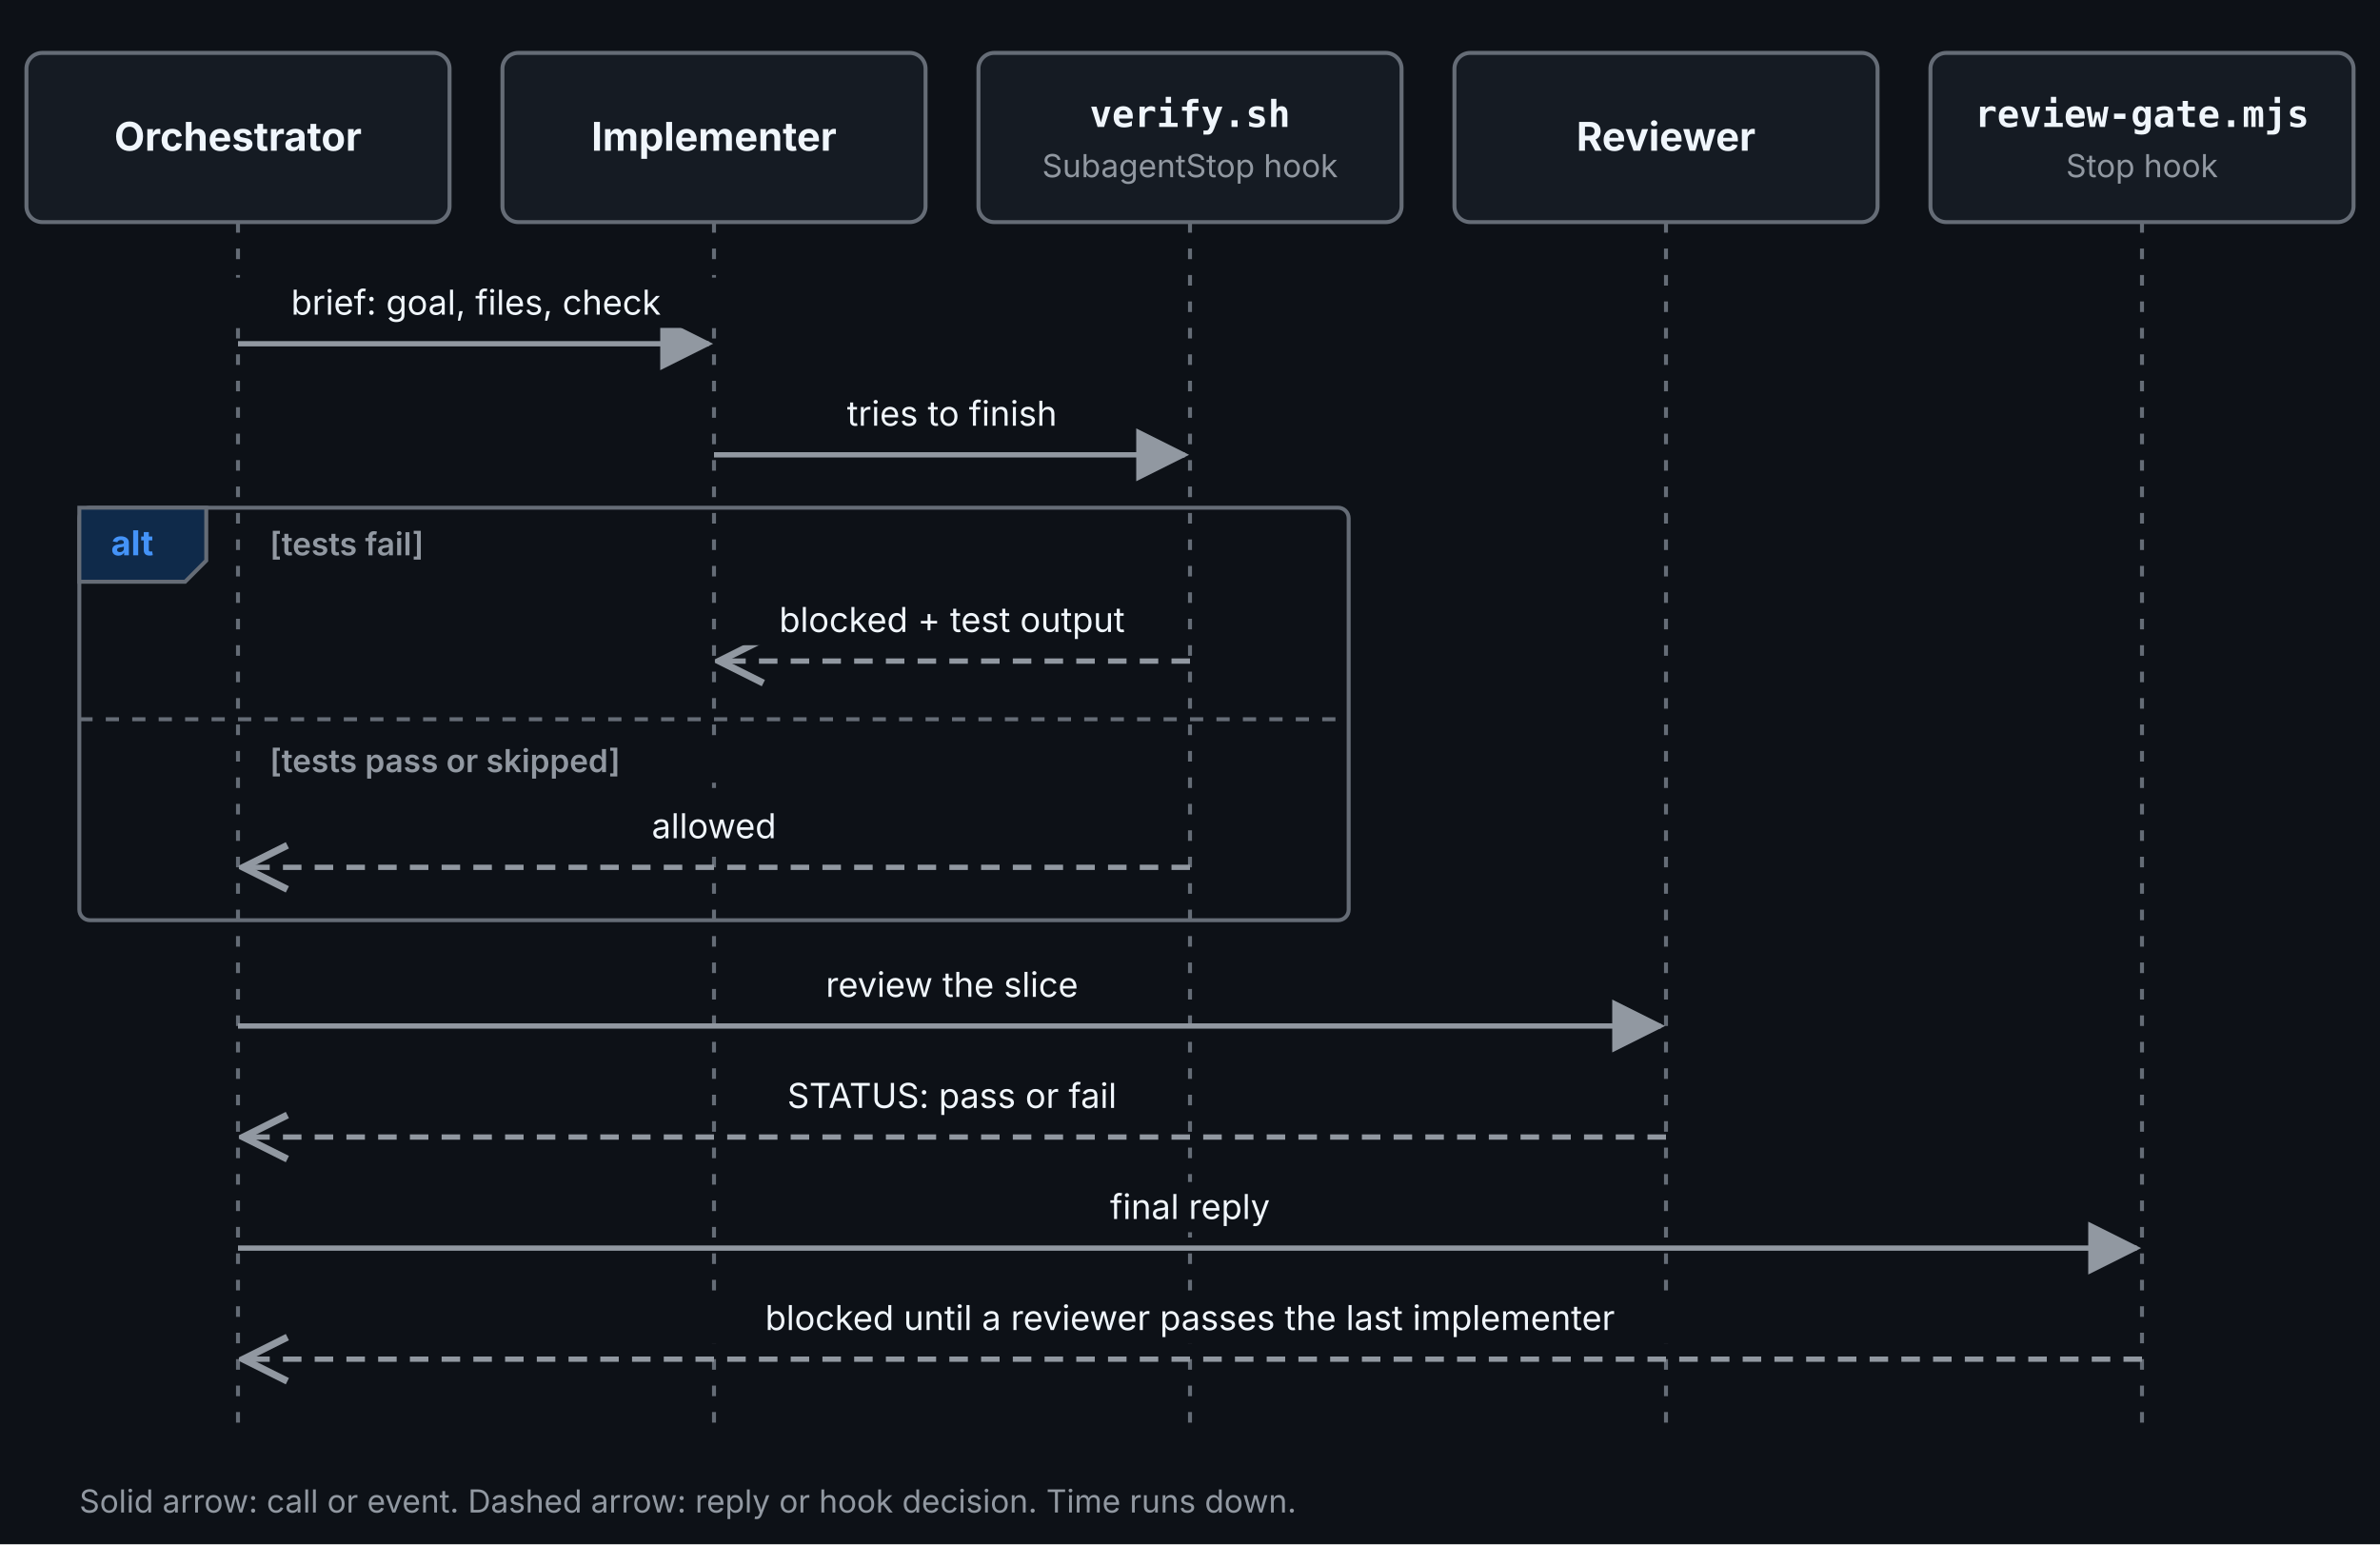
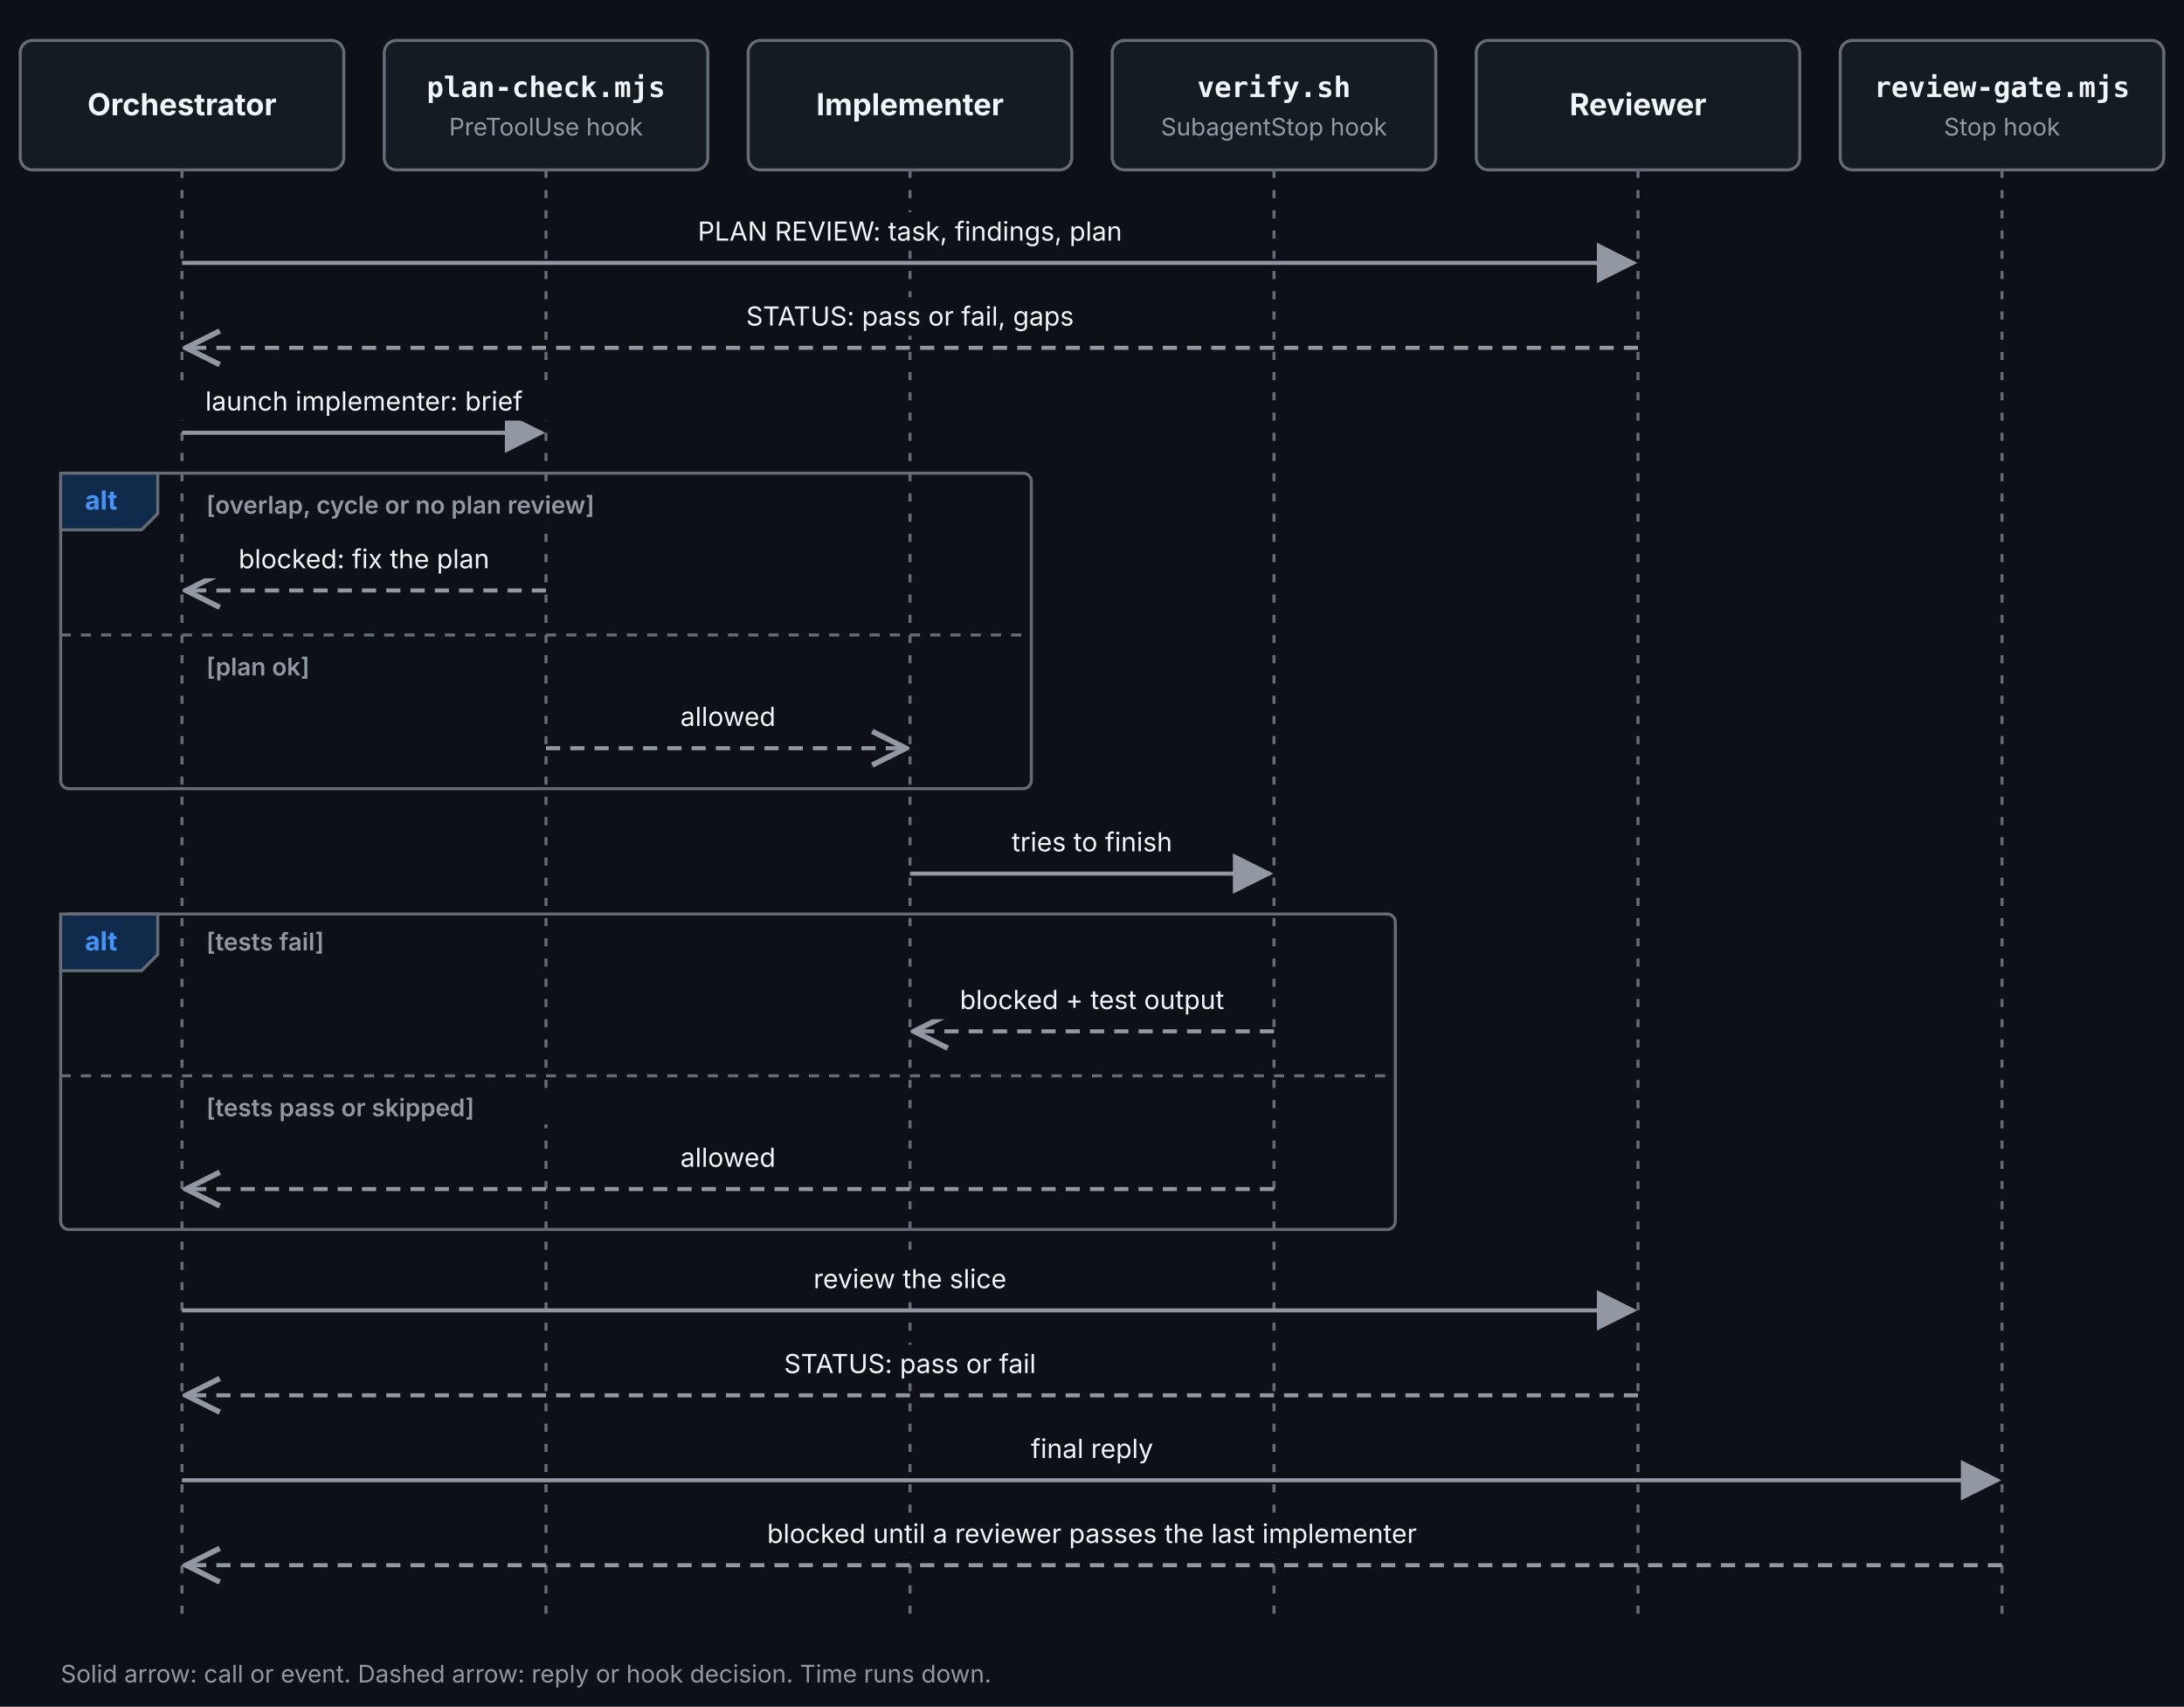
- <svg xmlns="http://www.w3.org/2000/svg" viewBox="0 0 900 584" width="900" height="584" role="img" aria-labelledby="gates-dark-title gates-dark-desc" font-family="system-ui, -apple-system, Segoe UI, sans-serif">
+ <svg xmlns="http://www.w3.org/2000/svg" viewBox="0 0 1080 844" width="1080" height="844" role="img" aria-labelledby="gates-dark-title gates-dark-desc" font-family="system-ui, -apple-system, Segoe UI, sans-serif">
  <defs>
    <marker id="gates-dark-filled" viewBox="0 0 12 12" refX="11" refY="6" markerWidth="10" markerHeight="10" orient="auto">
      <path d="M0 0 L12 6 L0 12 Z" fill="#9198a1" />
    </marker>
    <marker id="gates-dark-open" viewBox="0 0 12 12" refX="11" refY="6" markerWidth="10" markerHeight="10" orient="auto">
      <path d="M1 1 L11 6 L1 11" fill="none" stroke="#9198a1" stroke-width="1.6" />
    </marker>
  </defs>
-   <rect width="900" height="584" fill="#0d1117" />
-   <rect x="30" y="192" width="480" height="156" rx="4" fill="none" stroke="#656c76" stroke-width="1.5" />
-   <path d="M30 192 H78 V212 L70 220 H30 Z" fill="#0f2a4a" stroke="#656c76" stroke-width="1.5" />
-   <text x="42" y="210" font-size="13" font-weight="700" fill="#4493f8" text-anchor="start">alt</text>
-   <line x1="30" y1="272" x2="510" y2="272" stroke="#656c76" stroke-width="1.5" stroke-dasharray="5 5" />
-   <line x1="90" y1="84" x2="90" y2="544" stroke="#656c76" stroke-width="1.5" stroke-dasharray="4 6" />
-   <line x1="270" y1="84" x2="270" y2="544" stroke="#656c76" stroke-width="1.5" stroke-dasharray="4 6" />
-   <line x1="450" y1="84" x2="450" y2="544" stroke="#656c76" stroke-width="1.5" stroke-dasharray="4 6" />
-   <line x1="630" y1="84" x2="630" y2="544" stroke="#656c76" stroke-width="1.5" stroke-dasharray="4 6" />
-   <line x1="810" y1="84" x2="810" y2="544" stroke="#656c76" stroke-width="1.5" stroke-dasharray="4 6" />
+   <rect width="1080" height="844" fill="#0d1117" />
+   <rect x="30" y="234" width="480" height="156" rx="4" fill="none" stroke="#656c76" stroke-width="1.5" />
+   <path d="M30 234 H78 V254 L70 262 H30 Z" fill="#0f2a4a" stroke="#656c76" stroke-width="1.5" />
+   <text x="42" y="252" font-size="13" font-weight="700" fill="#4493f8" text-anchor="start">alt</text>
+   <line x1="30" y1="314" x2="510" y2="314" stroke="#656c76" stroke-width="1.5" stroke-dasharray="5 5" />
+   <rect x="30" y="452" width="660" height="156" rx="4" fill="none" stroke="#656c76" stroke-width="1.5" />
+   <path d="M30 452 H78 V472 L70 480 H30 Z" fill="#0f2a4a" stroke="#656c76" stroke-width="1.5" />
+   <text x="42" y="470" font-size="13" font-weight="700" fill="#4493f8" text-anchor="start">alt</text>
+   <line x1="30" y1="532" x2="690" y2="532" stroke="#656c76" stroke-width="1.5" stroke-dasharray="5 5" />
+   <line x1="90" y1="84" x2="90" y2="804" stroke="#656c76" stroke-width="1.5" stroke-dasharray="4 6" />
+   <line x1="270" y1="84" x2="270" y2="804" stroke="#656c76" stroke-width="1.5" stroke-dasharray="4 6" />
+   <line x1="450" y1="84" x2="450" y2="804" stroke="#656c76" stroke-width="1.5" stroke-dasharray="4 6" />
+   <line x1="630" y1="84" x2="630" y2="804" stroke="#656c76" stroke-width="1.5" stroke-dasharray="4 6" />
+   <line x1="810" y1="84" x2="810" y2="804" stroke="#656c76" stroke-width="1.5" stroke-dasharray="4 6" />
+   <line x1="990" y1="84" x2="990" y2="804" stroke="#656c76" stroke-width="1.5" stroke-dasharray="4 6" />
  <rect x="10" y="20" width="160" height="64" rx="6" fill="#151b23" stroke="#656c76" stroke-width="1.5" />
  <text x="90" y="57" font-size="15" font-weight="700" fill="#f0f6fc" text-anchor="middle">Orchestrator</text>
  <rect x="190" y="20" width="160" height="64" rx="6" fill="#151b23" stroke="#656c76" stroke-width="1.5" />
-   <text x="270" y="57" font-size="15" font-weight="700" fill="#f0f6fc" text-anchor="middle">Implementer</text>
+   <text x="270" y="48" font-size="14" font-weight="700" fill="#f0f6fc" text-anchor="middle" font-family="ui-monospace, SFMono-Regular, Menlo, Consolas, monospace">plan-check.mjs</text>
+   <text x="270" y="67" font-size="12" font-weight="400" fill="#9198a1" text-anchor="middle">PreToolUse hook</text>
  <rect x="370" y="20" width="160" height="64" rx="6" fill="#151b23" stroke="#656c76" stroke-width="1.5" />
-   <text x="450" y="48" font-size="14" font-weight="700" fill="#f0f6fc" text-anchor="middle" font-family="ui-monospace, SFMono-Regular, Menlo, Consolas, monospace">verify.sh</text>
-   <text x="450" y="67" font-size="12" font-weight="400" fill="#9198a1" text-anchor="middle">SubagentStop hook</text>
+   <text x="450" y="57" font-size="15" font-weight="700" fill="#f0f6fc" text-anchor="middle">Implementer</text>
  <rect x="550" y="20" width="160" height="64" rx="6" fill="#151b23" stroke="#656c76" stroke-width="1.5" />
-   <text x="630" y="57" font-size="15" font-weight="700" fill="#f0f6fc" text-anchor="middle">Reviewer</text>
+   <text x="630" y="48" font-size="14" font-weight="700" fill="#f0f6fc" text-anchor="middle" font-family="ui-monospace, SFMono-Regular, Menlo, Consolas, monospace">verify.sh</text>
+   <text x="630" y="67" font-size="12" font-weight="400" fill="#9198a1" text-anchor="middle">SubagentStop hook</text>
  <rect x="730" y="20" width="160" height="64" rx="6" fill="#151b23" stroke="#656c76" stroke-width="1.5" />
-   <text x="810" y="48" font-size="14" font-weight="700" fill="#f0f6fc" text-anchor="middle" font-family="ui-monospace, SFMono-Regular, Menlo, Consolas, monospace">review-gate.mjs</text>
-   <text x="810" y="67" font-size="12" font-weight="400" fill="#9198a1" text-anchor="middle">Stop hook</text>
-   <line x1="90" y1="130" x2="268" y2="130" stroke="#9198a1" stroke-width="2" marker-end="url(#gates-dark-filled)" />
-   <rect x="75.5" y="105" width="209.0" height="19" rx="3" fill="#0d1117" />
-   <text x="180.0" y="119" font-size="13" font-weight="400" fill="#f0f6fc" text-anchor="middle">brief: goal, files, check</text>
-   <line x1="270" y1="172" x2="448" y2="172" stroke="#9198a1" stroke-width="2" marker-end="url(#gates-dark-filled)" />
-   <rect x="294.5" y="147" width="131.0" height="19" rx="3" fill="#0d1117" />
-   <text x="360.0" y="161" font-size="13" font-weight="400" fill="#f0f6fc" text-anchor="middle">tries to finish</text>
-   <rect x="98" y="197" width="119.2" height="17" rx="3" fill="#0d1117" />
-   <text x="102" y="210" font-size="12" font-weight="600" fill="#9198a1" text-anchor="start">[tests fail]</text>
-   <line x1="450" y1="250" x2="272" y2="250" stroke="#9198a1" stroke-width="2" marker-end="url(#gates-dark-open)" stroke-dasharray="7 5" />
-   <rect x="271.1" y="225" width="177.8" height="19" rx="3" fill="#0d1117" />
-   <text x="360.0" y="239" font-size="13" font-weight="400" fill="#f0f6fc" text-anchor="middle">blocked + test output</text>
-   <rect x="98" y="279" width="213.8" height="17" rx="3" fill="#0d1117" />
-   <text x="102" y="292" font-size="12" font-weight="600" fill="#9198a1" text-anchor="start">[tests pass or skipped]</text>
-   <line x1="450" y1="328" x2="92" y2="328" stroke="#9198a1" stroke-width="2" marker-end="url(#gates-dark-open)" stroke-dasharray="7 5" />
-   <rect x="235.7" y="303" width="68.6" height="19" rx="3" fill="#0d1117" />
-   <text x="270.0" y="317" font-size="13" font-weight="400" fill="#f0f6fc" text-anchor="middle">allowed</text>
-   <line x1="90" y1="388" x2="628" y2="388" stroke="#9198a1" stroke-width="2" marker-end="url(#gates-dark-filled)" />
-   <rect x="290.6" y="363" width="138.8" height="19" rx="3" fill="#0d1117" />
-   <text x="360.0" y="377" font-size="13" font-weight="400" fill="#f0f6fc" text-anchor="middle">review the slice</text>
-   <line x1="630" y1="430" x2="92" y2="430" stroke="#9198a1" stroke-width="2" marker-end="url(#gates-dark-open)" stroke-dasharray="7 5" />
-   <rect x="275.0" y="405" width="170.0" height="19" rx="3" fill="#0d1117" />
-   <text x="360.0" y="419" font-size="13" font-weight="400" fill="#f0f6fc" text-anchor="middle">STATUS: pass or fail</text>
-   <line x1="90" y1="472" x2="808" y2="472" stroke="#9198a1" stroke-width="2" marker-end="url(#gates-dark-filled)" />
-   <rect x="400.1" y="447" width="99.8" height="19" rx="3" fill="#0d1117" />
-   <text x="450.0" y="461" font-size="13" font-weight="400" fill="#f0f6fc" text-anchor="middle">final reply</text>
-   <line x1="810" y1="514" x2="92" y2="514" stroke="#9198a1" stroke-width="2" marker-end="url(#gates-dark-open)" stroke-dasharray="7 5" />
-   <rect x="240.2" y="489" width="419.6" height="19" rx="3" fill="#0d1117" />
-   <text x="450.0" y="503" font-size="13" font-weight="400" fill="#f0f6fc" text-anchor="middle">blocked until a reviewer passes the last implementer</text>
-   <text x="30" y="572" font-size="12" font-weight="400" fill="#9198a1" text-anchor="start">Solid arrow: call or event. Dashed arrow: reply or hook decision. Time runs down.</text>
+   <text x="810" y="57" font-size="15" font-weight="700" fill="#f0f6fc" text-anchor="middle">Reviewer</text>
+   <rect x="910" y="20" width="160" height="64" rx="6" fill="#151b23" stroke="#656c76" stroke-width="1.5" />
+   <text x="990" y="48" font-size="14" font-weight="700" fill="#f0f6fc" text-anchor="middle" font-family="ui-monospace, SFMono-Regular, Menlo, Consolas, monospace">review-gate.mjs</text>
+   <text x="990" y="67" font-size="12" font-weight="400" fill="#9198a1" text-anchor="middle">Stop hook</text>
+   <line x1="90" y1="130" x2="808" y2="130" stroke="#9198a1" stroke-width="2" marker-end="url(#gates-dark-filled)" />
+   <rect x="314.3" y="105" width="271.4" height="19" rx="3" fill="#0d1117" />
+   <text x="450.0" y="119" font-size="13" font-weight="400" fill="#f0f6fc" text-anchor="middle">PLAN REVIEW: task, findings, plan</text>
+   <line x1="810" y1="172" x2="92" y2="172" stroke="#9198a1" stroke-width="2" marker-end="url(#gates-dark-open)" stroke-dasharray="7 5" />
+   <rect x="341.6" y="147" width="216.8" height="19" rx="3" fill="#0d1117" />
+   <text x="450.0" y="161" font-size="13" font-weight="400" fill="#f0f6fc" text-anchor="middle">STATUS: pass or fail, gaps</text>
+   <line x1="90" y1="214" x2="268" y2="214" stroke="#9198a1" stroke-width="2" marker-end="url(#gates-dark-filled)" />
+   <rect x="75.5" y="189" width="209.0" height="19" rx="3" fill="#0d1117" />
+   <text x="180.0" y="203" font-size="13" font-weight="400" fill="#f0f6fc" text-anchor="middle">launch implementer: brief</text>
+   <rect x="98" y="241" width="308.4" height="17" rx="3" fill="#0d1117" />
+   <text x="102" y="254" font-size="12" font-weight="600" fill="#9198a1" text-anchor="start">[overlap, cycle or no plan review]</text>
+   <line x1="270" y1="292" x2="92" y2="292" stroke="#9198a1" stroke-width="2" marker-end="url(#gates-dark-open)" stroke-dasharray="7 5" />
+   <rect x="91.1" y="267" width="177.8" height="19" rx="3" fill="#0d1117" />
+   <text x="180.0" y="281" font-size="13" font-weight="400" fill="#f0f6fc" text-anchor="middle">blocked: fix the plan</text>
+   <rect x="98" y="321" width="93.4" height="17" rx="3" fill="#0d1117" />
+   <text x="102" y="334" font-size="12" font-weight="600" fill="#9198a1" text-anchor="start">[plan ok]</text>
+   <line x1="270" y1="370" x2="448" y2="370" stroke="#9198a1" stroke-width="2" marker-end="url(#gates-dark-open)" stroke-dasharray="7 5" />
+   <rect x="325.7" y="345" width="68.6" height="19" rx="3" fill="#0d1117" />
+   <text x="360.0" y="359" font-size="13" font-weight="400" fill="#f0f6fc" text-anchor="middle">allowed</text>
+   <line x1="450" y1="432" x2="628" y2="432" stroke="#9198a1" stroke-width="2" marker-end="url(#gates-dark-filled)" />
+   <rect x="474.5" y="407" width="131.0" height="19" rx="3" fill="#0d1117" />
+   <text x="540.0" y="421" font-size="13" font-weight="400" fill="#f0f6fc" text-anchor="middle">tries to finish</text>
+   <rect x="98" y="457" width="119.2" height="17" rx="3" fill="#0d1117" />
+   <text x="102" y="470" font-size="12" font-weight="600" fill="#9198a1" text-anchor="start">[tests fail]</text>
+   <line x1="630" y1="510" x2="452" y2="510" stroke="#9198a1" stroke-width="2" marker-end="url(#gates-dark-open)" stroke-dasharray="7 5" />
+   <rect x="451.1" y="485" width="177.8" height="19" rx="3" fill="#0d1117" />
+   <text x="540.0" y="499" font-size="13" font-weight="400" fill="#f0f6fc" text-anchor="middle">blocked + test output</text>
+   <rect x="98" y="539" width="213.8" height="17" rx="3" fill="#0d1117" />
+   <text x="102" y="552" font-size="12" font-weight="600" fill="#9198a1" text-anchor="start">[tests pass or skipped]</text>
+   <line x1="630" y1="588" x2="92" y2="588" stroke="#9198a1" stroke-width="2" marker-end="url(#gates-dark-open)" stroke-dasharray="7 5" />
+   <rect x="325.7" y="563" width="68.6" height="19" rx="3" fill="#0d1117" />
+   <text x="360.0" y="577" font-size="13" font-weight="400" fill="#f0f6fc" text-anchor="middle">allowed</text>
+   <line x1="90" y1="648" x2="808" y2="648" stroke="#9198a1" stroke-width="2" marker-end="url(#gates-dark-filled)" />
+   <rect x="380.6" y="623" width="138.8" height="19" rx="3" fill="#0d1117" />
+   <text x="450.0" y="637" font-size="13" font-weight="400" fill="#f0f6fc" text-anchor="middle">review the slice</text>
+   <line x1="810" y1="690" x2="92" y2="690" stroke="#9198a1" stroke-width="2" marker-end="url(#gates-dark-open)" stroke-dasharray="7 5" />
+   <rect x="365.0" y="665" width="170.0" height="19" rx="3" fill="#0d1117" />
+   <text x="450.0" y="679" font-size="13" font-weight="400" fill="#f0f6fc" text-anchor="middle">STATUS: pass or fail</text>
+   <line x1="90" y1="732" x2="988" y2="732" stroke="#9198a1" stroke-width="2" marker-end="url(#gates-dark-filled)" />
+   <rect x="490.1" y="707" width="99.8" height="19" rx="3" fill="#0d1117" />
+   <text x="540.0" y="721" font-size="13" font-weight="400" fill="#f0f6fc" text-anchor="middle">final reply</text>
+   <line x1="990" y1="774" x2="92" y2="774" stroke="#9198a1" stroke-width="2" marker-end="url(#gates-dark-open)" stroke-dasharray="7 5" />
+   <rect x="330.2" y="749" width="419.6" height="19" rx="3" fill="#0d1117" />
+   <text x="540.0" y="763" font-size="13" font-weight="400" fill="#f0f6fc" text-anchor="middle">blocked until a reviewer passes the last implementer</text>
+   <text x="30" y="832" font-size="12" font-weight="400" fill="#9198a1" text-anchor="start">Solid arrow: call or event. Dashed arrow: reply or hook decision. Time runs down.</text>
</svg>
